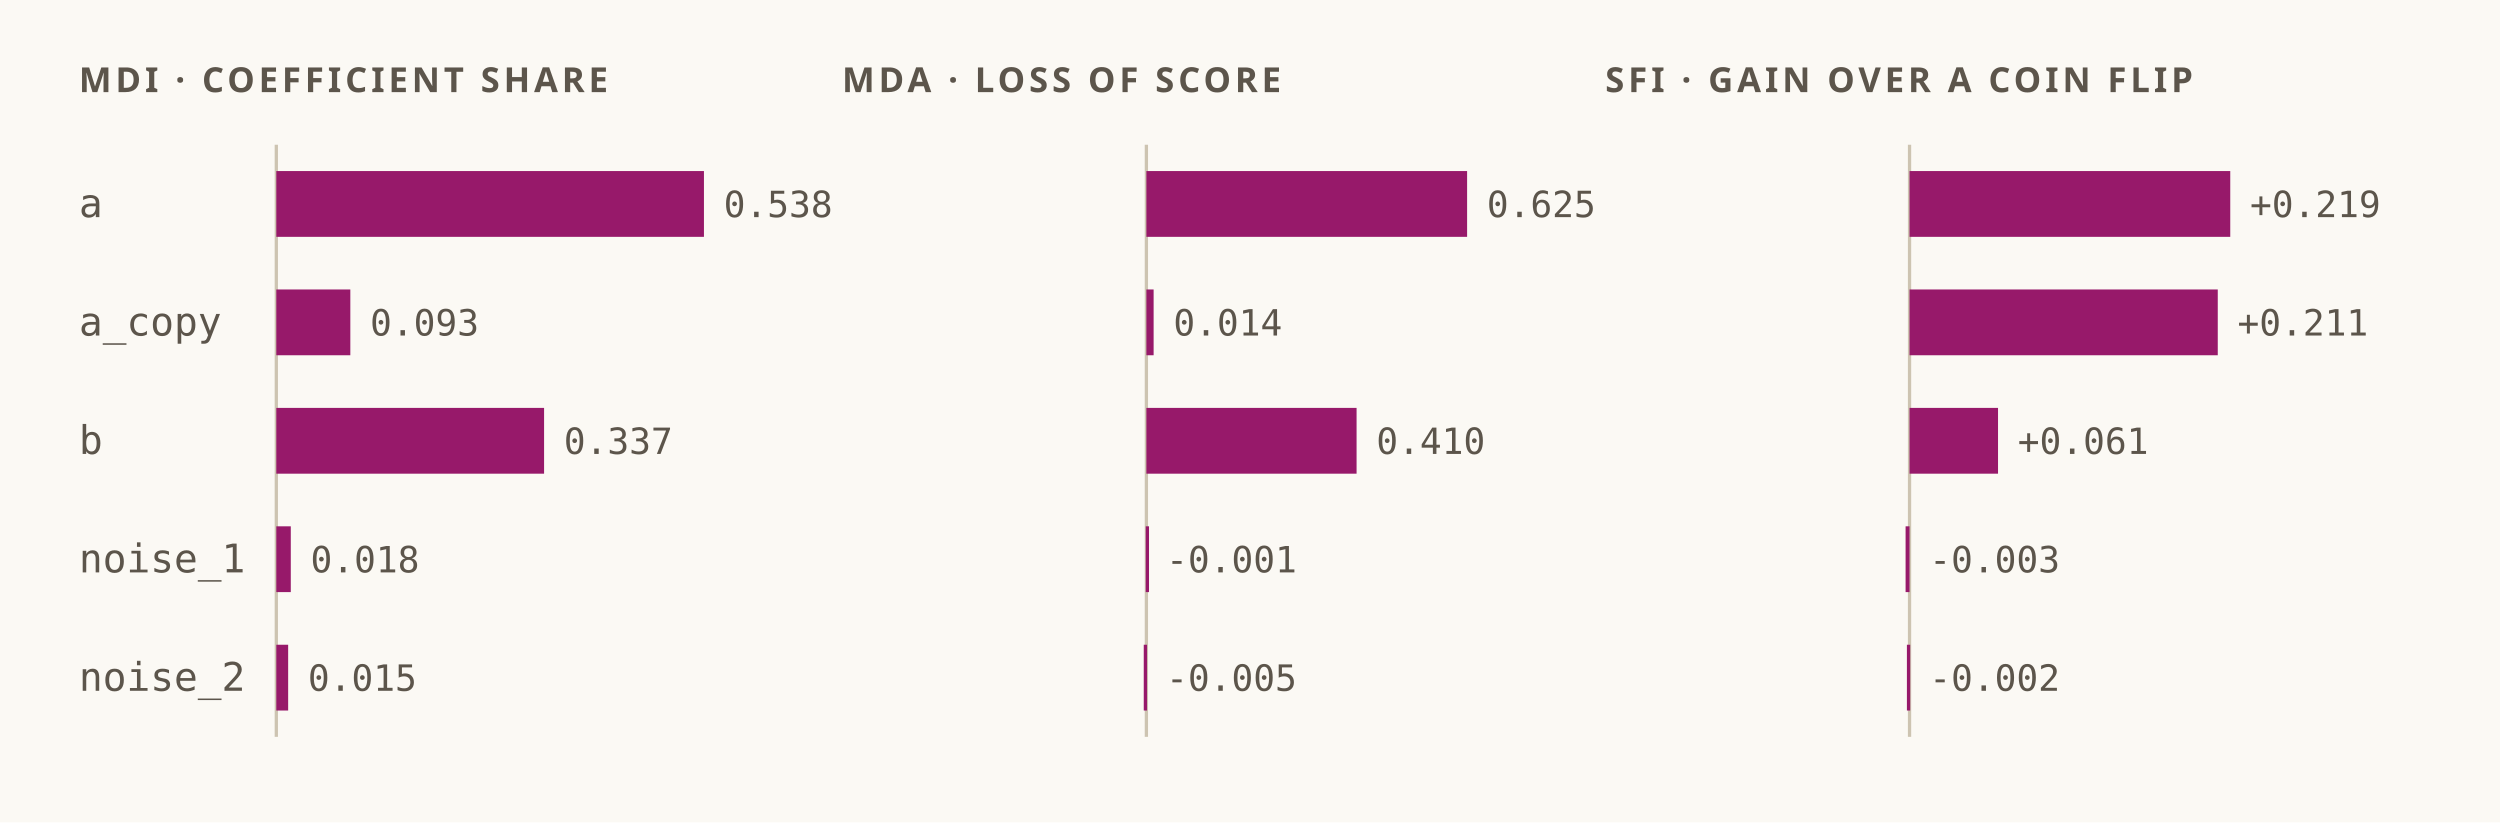
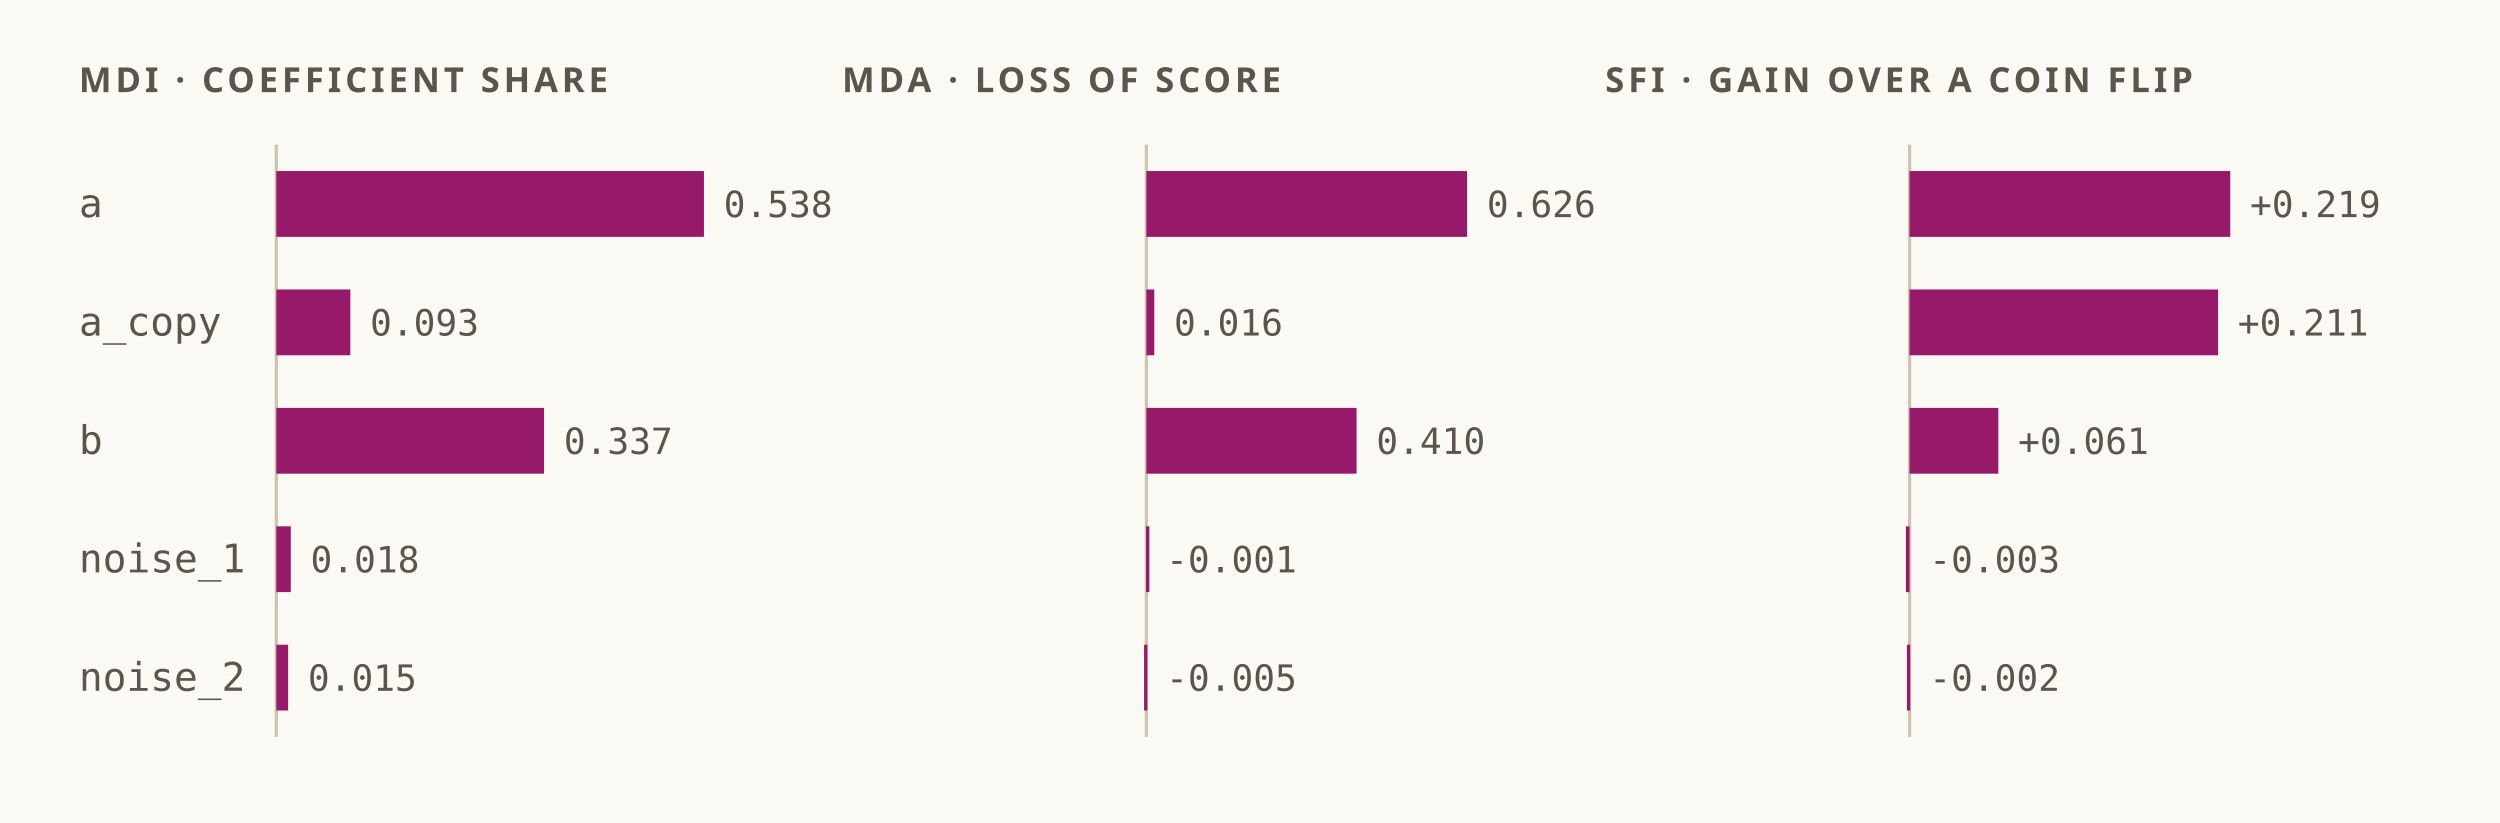
<svg xmlns="http://www.w3.org/2000/svg" viewBox="0 0 760 250" role="img" aria-label="Importance of five features under three methods">
  <rect width="760" height="250" fill="#fbf9f4" />
  <text x="24" y="28" fill="#5c554b" font-family="'IBM Plex Sans', system-ui, sans-serif" font-size="10.5" font-weight="600" letter-spacing="1.2">MDI · COEFFICIENT SHARE</text>
  <line x1="84" y1="44" x2="84" y2="224" stroke="#cdc4b1" stroke-width="1.0" />
  <text x="24" y="66" fill="#5c554b" font-family="'IBM Plex Mono', ui-monospace, monospace" font-size="12" font-weight="400" text-anchor="start">a</text>
  <rect x="84" y="52" width="130.0" height="20" fill="#97196a" fill-opacity="1.0" />
  <text x="220.0" y="66" fill="#5c554b" font-family="'IBM Plex Mono', ui-monospace, monospace" font-size="11" font-weight="400" text-anchor="start">0.538</text>
  <text x="24" y="102" fill="#5c554b" font-family="'IBM Plex Mono', ui-monospace, monospace" font-size="12" font-weight="400" text-anchor="start">a_copy</text>
  <rect x="84" y="88" width="22.5" height="20" fill="#97196a" fill-opacity="1.0" />
  <text x="112.5" y="102" fill="#5c554b" font-family="'IBM Plex Mono', ui-monospace, monospace" font-size="11" font-weight="400" text-anchor="start">0.093</text>
  <text x="24" y="138" fill="#5c554b" font-family="'IBM Plex Mono', ui-monospace, monospace" font-size="12" font-weight="400" text-anchor="start">b</text>
  <rect x="84" y="124" width="81.4" height="20" fill="#97196a" fill-opacity="1.0" />
  <text x="171.4" y="138" fill="#5c554b" font-family="'IBM Plex Mono', ui-monospace, monospace" font-size="11" font-weight="400" text-anchor="start">0.337</text>
  <text x="24" y="174" fill="#5c554b" font-family="'IBM Plex Mono', ui-monospace, monospace" font-size="12" font-weight="400" text-anchor="start">noise_1</text>
  <rect x="84" y="160" width="4.4" height="20" fill="#97196a" fill-opacity="1.0" />
  <text x="94.4" y="174" fill="#5c554b" font-family="'IBM Plex Mono', ui-monospace, monospace" font-size="11" font-weight="400" text-anchor="start">0.018</text>
  <text x="24" y="210" fill="#5c554b" font-family="'IBM Plex Mono', ui-monospace, monospace" font-size="12" font-weight="400" text-anchor="start">noise_2</text>
  <rect x="84" y="196" width="3.6" height="20" fill="#97196a" fill-opacity="1.0" />
  <text x="93.6" y="210" fill="#5c554b" font-family="'IBM Plex Mono', ui-monospace, monospace" font-size="11" font-weight="400" text-anchor="start">0.015</text>
  <text x="256" y="28" fill="#5c554b" font-family="'IBM Plex Sans', system-ui, sans-serif" font-size="10.5" font-weight="600" letter-spacing="1.2">MDA · LOSS OF SCORE</text>
  <line x1="348.5" y1="44" x2="348.5" y2="224" stroke="#cdc4b1" stroke-width="1.0" />
  <rect x="348.5" y="52" width="97.5" height="20" fill="#97196a" fill-opacity="1.0" />
-   <text x="452.0" y="66" fill="#5c554b" font-family="'IBM Plex Mono', ui-monospace, monospace" font-size="11" font-weight="400" text-anchor="start">0.625</text>
-   <rect x="348.5" y="88" width="2.2" height="20" fill="#97196a" fill-opacity="1.0" />
-   <text x="356.7" y="102" fill="#5c554b" font-family="'IBM Plex Mono', ui-monospace, monospace" font-size="11" font-weight="400" text-anchor="start">0.014</text>
+   <text x="452.0" y="66" fill="#5c554b" font-family="'IBM Plex Mono', ui-monospace, monospace" font-size="11" font-weight="400" text-anchor="start">0.626</text>
+   <rect x="348.5" y="88" width="2.4" height="20" fill="#97196a" fill-opacity="1.0" />
+   <text x="356.9" y="102" fill="#5c554b" font-family="'IBM Plex Mono', ui-monospace, monospace" font-size="11" font-weight="400" text-anchor="start">0.016</text>
  <rect x="348.5" y="124" width="63.9" height="20" fill="#97196a" fill-opacity="1.0" />
  <text x="418.4" y="138" fill="#5c554b" font-family="'IBM Plex Mono', ui-monospace, monospace" font-size="11" font-weight="400" text-anchor="start">0.410</text>
-   <rect x="348.3" y="160" width="1.0" height="20" fill="#97196a" fill-opacity="1.0" />
+   <rect x="348.4" y="160" width="1.0" height="20" fill="#97196a" fill-opacity="1.0" />
  <text x="354.5" y="174" fill="#5c554b" font-family="'IBM Plex Mono', ui-monospace, monospace" font-size="11" font-weight="400" text-anchor="start">-0.001</text>
-   <rect x="347.7" y="196" width="1.0" height="20" fill="#97196a" fill-opacity="1.0" />
+   <rect x="347.8" y="196" width="1.0" height="20" fill="#97196a" fill-opacity="1.0" />
  <text x="354.5" y="210" fill="#5c554b" font-family="'IBM Plex Mono', ui-monospace, monospace" font-size="11" font-weight="400" text-anchor="start">-0.005</text>
  <text x="488" y="28" fill="#5c554b" font-family="'IBM Plex Sans', system-ui, sans-serif" font-size="10.5" font-weight="600" letter-spacing="1.2">SFI · GAIN OVER A COIN FLIP</text>
  <line x1="580.5" y1="44" x2="580.5" y2="224" stroke="#cdc4b1" stroke-width="1.0" />
  <rect x="580.5" y="52" width="97.5" height="20" fill="#97196a" fill-opacity="1.0" />
  <text x="684.0" y="66" fill="#5c554b" font-family="'IBM Plex Mono', ui-monospace, monospace" font-size="11" font-weight="400" text-anchor="start">+0.219</text>
-   <rect x="580.5" y="88" width="93.7" height="20" fill="#97196a" fill-opacity="1.0" />
-   <text x="680.2" y="102" fill="#5c554b" font-family="'IBM Plex Mono', ui-monospace, monospace" font-size="11" font-weight="400" text-anchor="start">+0.211</text>
-   <rect x="580.5" y="124" width="26.9" height="20" fill="#97196a" fill-opacity="1.0" />
-   <text x="613.4" y="138" fill="#5c554b" font-family="'IBM Plex Mono', ui-monospace, monospace" font-size="11" font-weight="400" text-anchor="start">+0.061</text>
-   <rect x="579.3" y="160" width="1.2" height="20" fill="#97196a" fill-opacity="1.0" />
+   <rect x="580.5" y="88" width="93.8" height="20" fill="#97196a" fill-opacity="1.0" />
+   <text x="680.3" y="102" fill="#5c554b" font-family="'IBM Plex Mono', ui-monospace, monospace" font-size="11" font-weight="400" text-anchor="start">+0.211</text>
+   <rect x="580.5" y="124" width="27.0" height="20" fill="#97196a" fill-opacity="1.0" />
+   <text x="613.5" y="138" fill="#5c554b" font-family="'IBM Plex Mono', ui-monospace, monospace" font-size="11" font-weight="400" text-anchor="start">+0.061</text>
+   <rect x="579.4" y="160" width="1.1" height="20" fill="#97196a" fill-opacity="1.0" />
  <text x="586.5" y="174" fill="#5c554b" font-family="'IBM Plex Mono', ui-monospace, monospace" font-size="11" font-weight="400" text-anchor="start">-0.003</text>
  <rect x="579.7" y="196" width="1.0" height="20" fill="#97196a" fill-opacity="1.0" />
  <text x="586.5" y="210" fill="#5c554b" font-family="'IBM Plex Mono', ui-monospace, monospace" font-size="11" font-weight="400" text-anchor="start">-0.002</text>
</svg>
